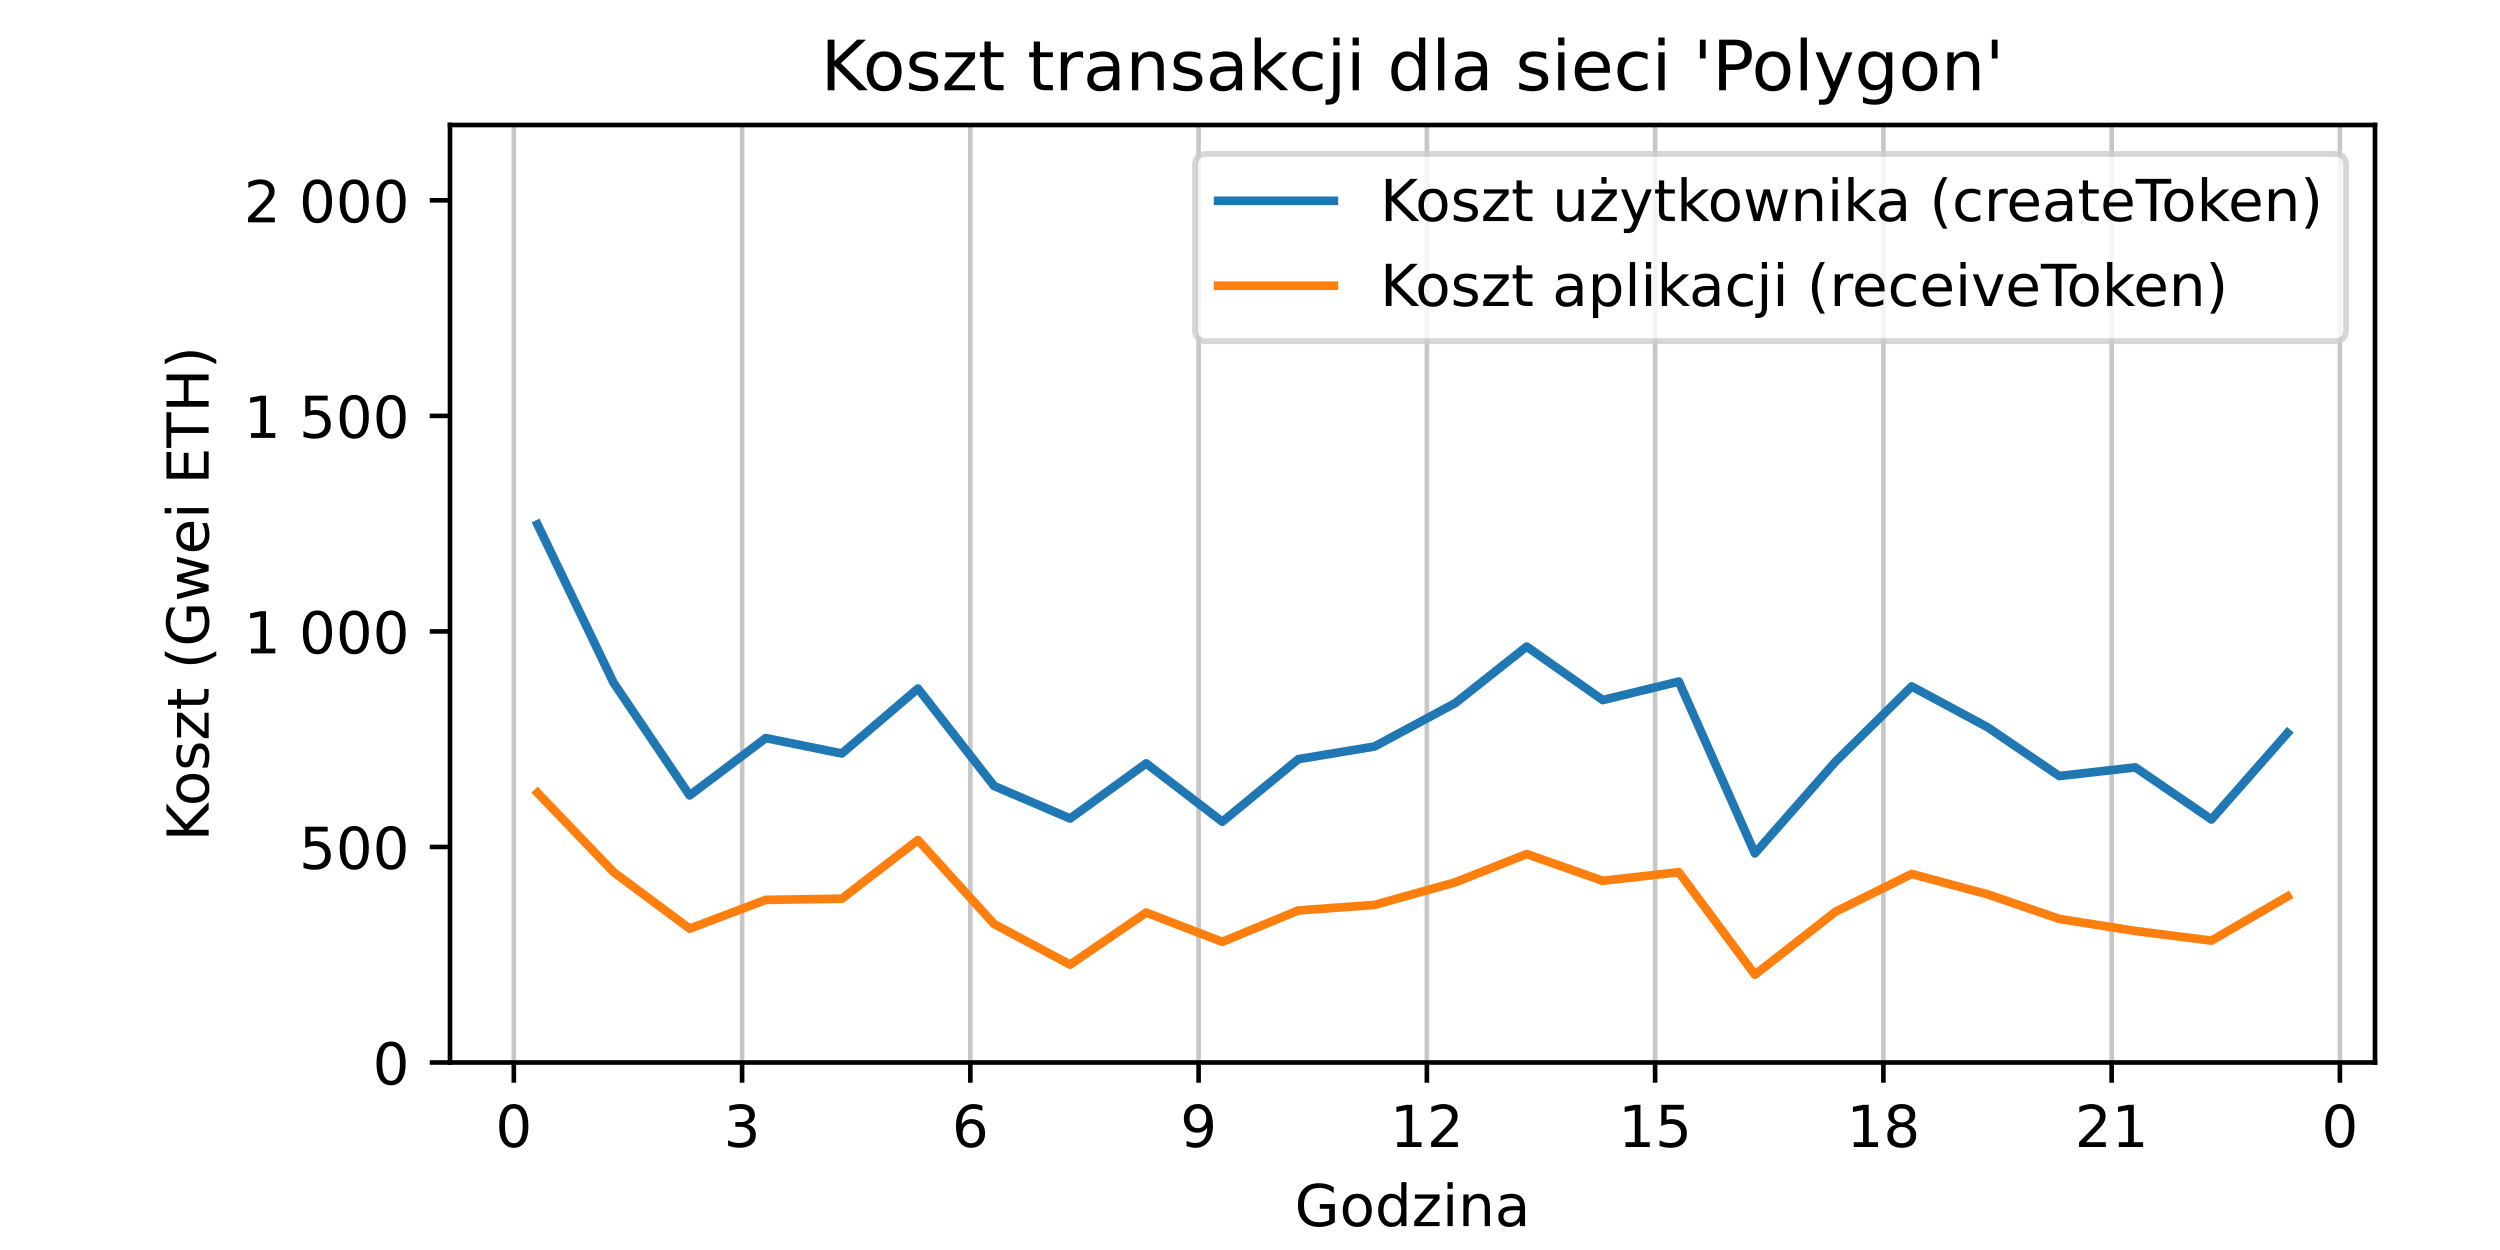
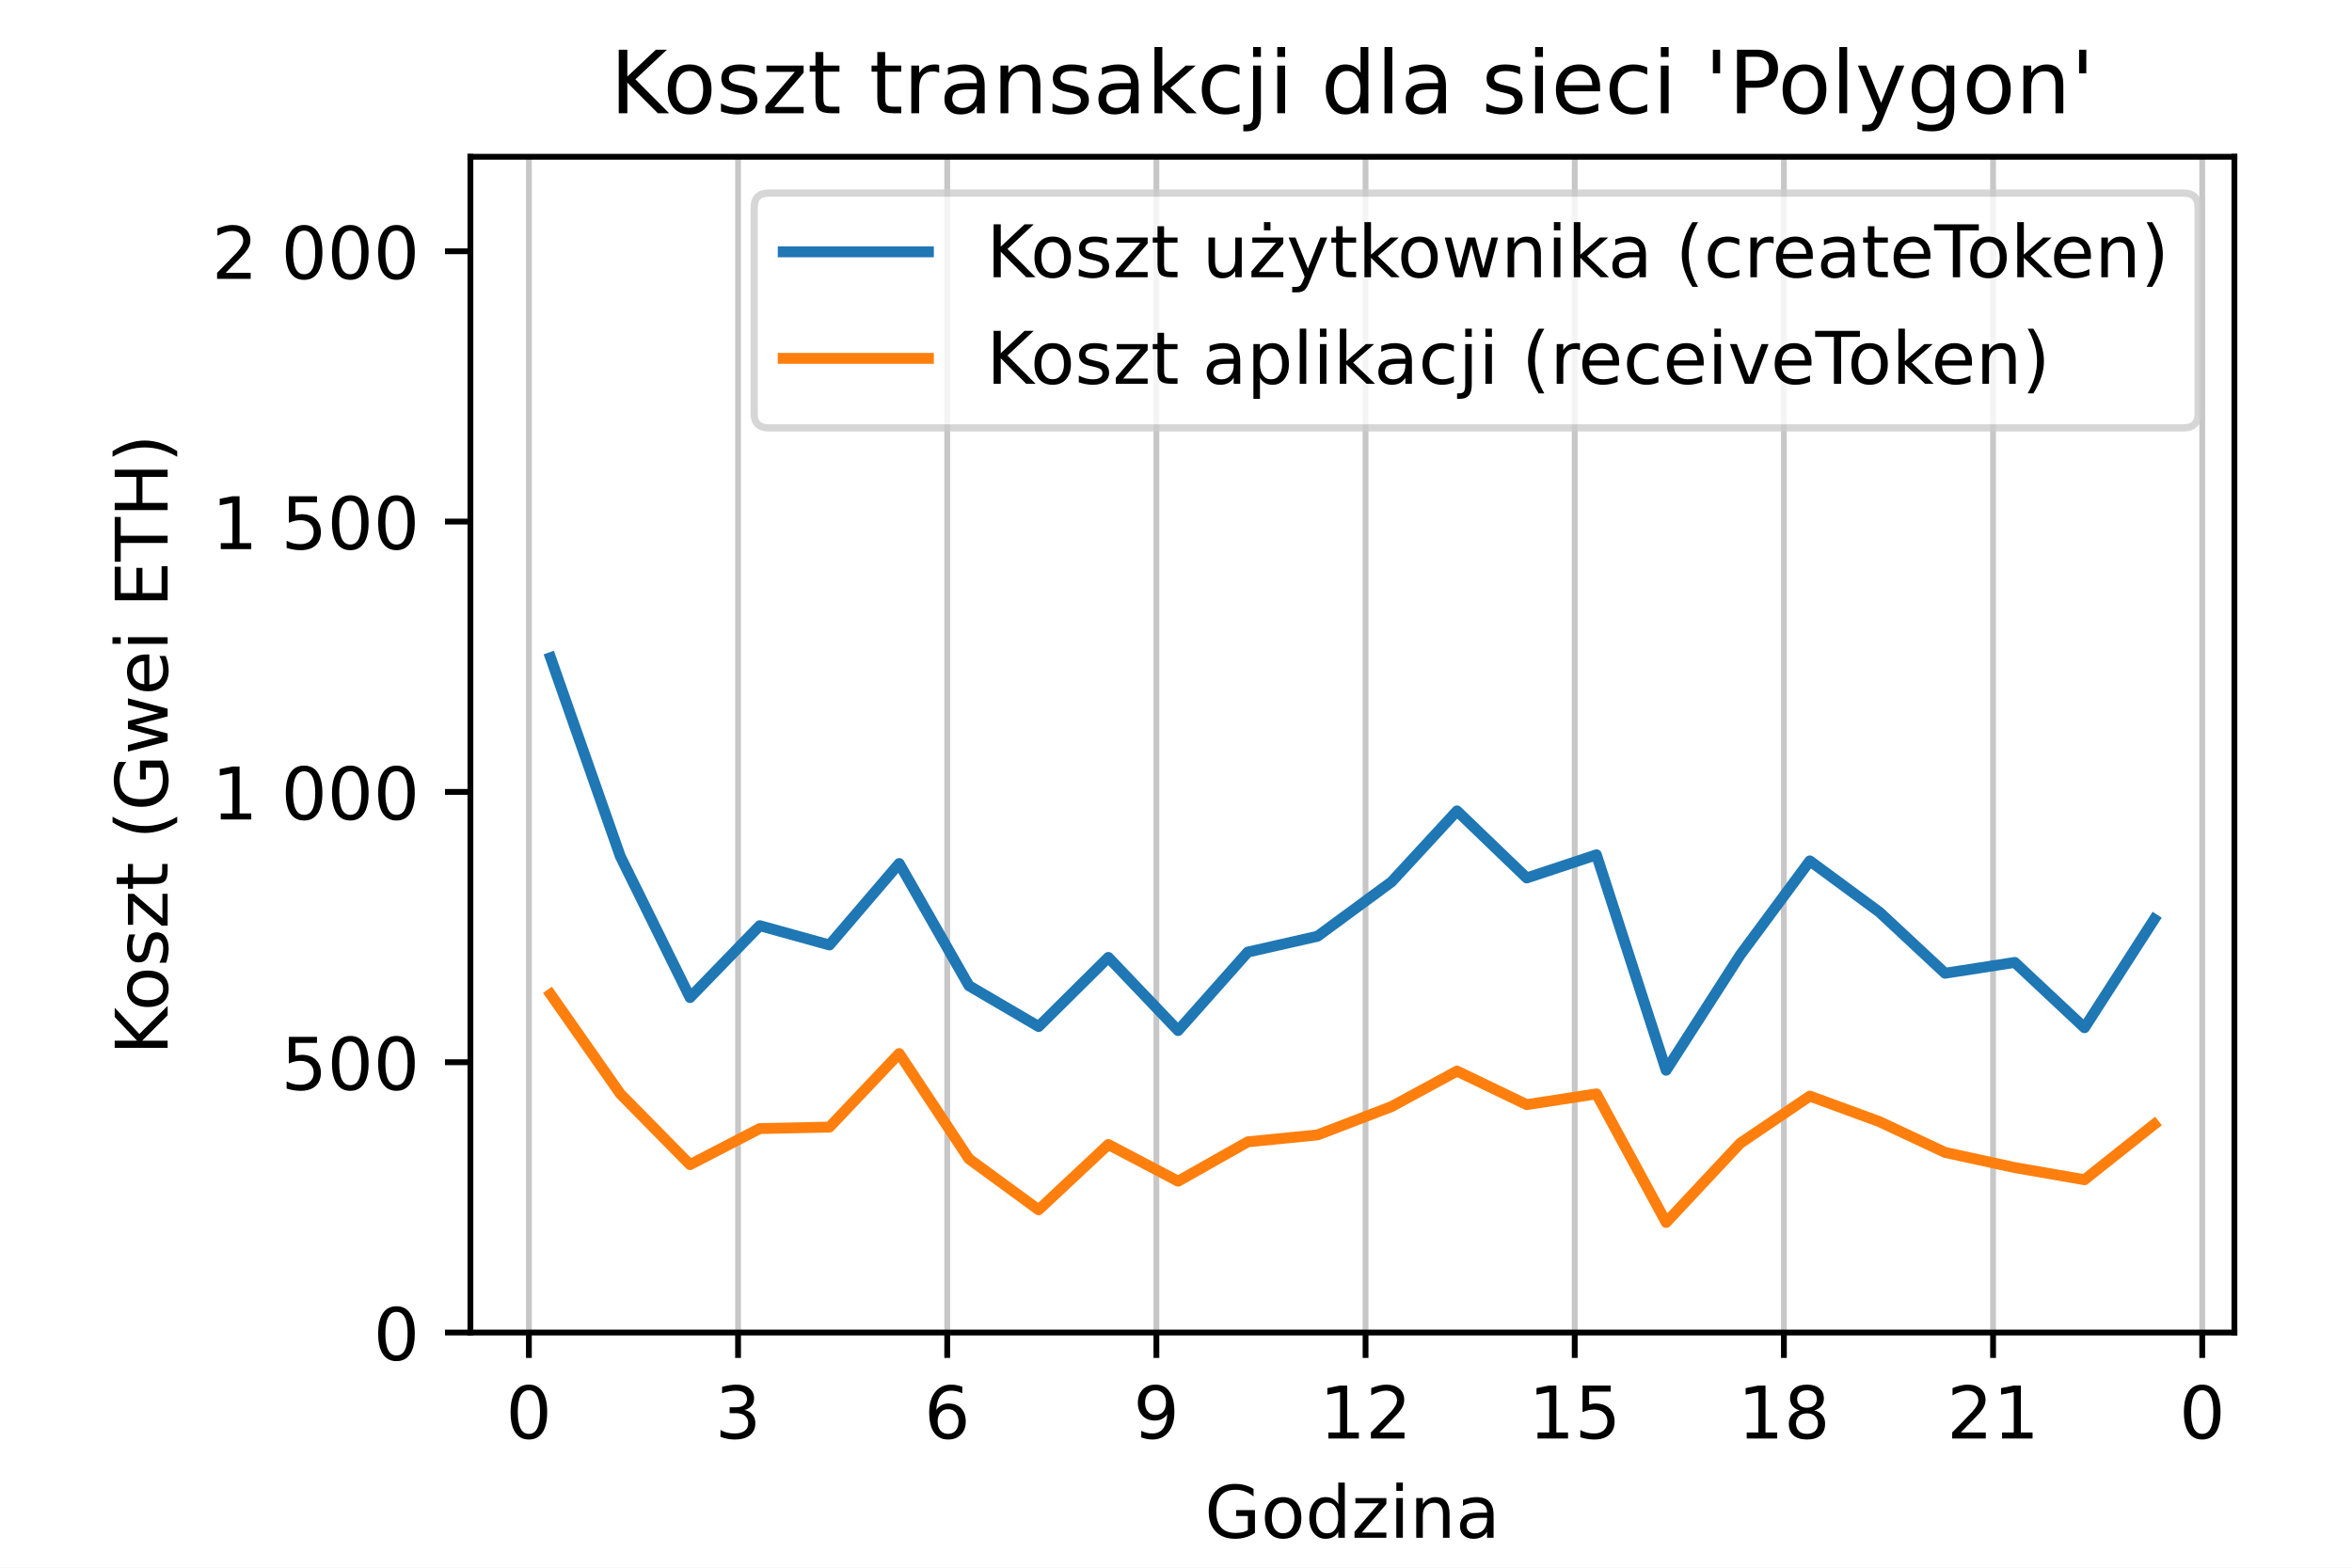
- <svg xmlns="http://www.w3.org/2000/svg" xmlns:xlink="http://www.w3.org/1999/xlink" width="432pt" height="216pt" viewBox="0 0 432 216" version="1.1">
+ <svg xmlns="http://www.w3.org/2000/svg" xmlns:xlink="http://www.w3.org/1999/xlink" width="324pt" height="216pt" viewBox="0 0 324 216" version="1.1">
  <defs>
    <style type="text/css">*{stroke-linejoin: round; stroke-linecap: butt}</style>
  </defs>
  <g id="figure_1">
    <g id="patch_1">
-       <path d="M 0 216  L 432 216  L 432 0  L 0 0  z " style="fill: #ffffff" />
+       <path d="M 0 216  L 324 216  L 324 0  L 0 0  z " style="fill: #ffffff" />
    </g>
    <g id="axes_1">
      <g id="patch_2">
-         <path d="M 77.76 183.6  L 410.4 183.6  L 410.4 21.6  L 77.76 21.6  z " style="fill: #ffffff" />
+         <path d="M 64.8 183.6  L 307.8 183.6  L 307.8 21.6  L 64.8 21.6  z " style="fill: #ffffff" />
      </g>
      <g id="matplotlib.axis_1">
        <g id="xtick_1">
          <g id="line2d_1">
-             <path d="M 88.79 183.6  L 88.79 21.6  " clip-path="url(#pc1ae42c67e)" style="fill: none; stroke: #b0b0b0; stroke-opacity: 0.7; stroke-width: 0.8; stroke-linecap: square" />
+             <path d="M 72.857 183.6  L 72.857 21.6  " clip-path="url(#p6237d3f7ac)" style="fill: none; stroke: #b0b0b0; stroke-opacity: 0.7; stroke-width: 0.8; stroke-linecap: square" />
          </g>
          <g id="line2d_2">
            <defs>
-               <path id="mbc1a3b3633" d="M 0 0  L 0 3.5  " style="stroke: #000000; stroke-width: 0.8" />
-             </defs>
-             <g>
-               <use xlink:href="#mbc1a3b3633" x="88.79" y="183.6" style="stroke: #000000; stroke-width: 0.8" />
+               <path id="me18d2bef8b" d="M 0 0  L 0 3.5  " style="stroke: #000000; stroke-width: 0.8" />
+             </defs>
+             <g>
+               <use xlink:href="#me18d2bef8b" x="72.857" y="183.6" style="stroke: #000000; stroke-width: 0.8" />
            </g>
          </g>
          <g id="text_1">
-             <g transform="translate(85.60837 198.1984)scale(0.1 -0.1)">
+             <g transform="translate(69.6761 198.1984)scale(0.1 -0.1)">
              <defs>
                <path id="DejaVuSans-30" d="M 2034 4250  Q 1547 4250 1301 3770  Q 1056 3291 1056 2328  Q 1056 1369 1301 889  Q 1547 409 2034 409  Q 2525 409 2770 889  Q 3016 1369 3016 2328  Q 3016 3291 2770 3770  Q 2525 4250 2034 4250  z M 2034 4750  Q 2819 4750 3233 4129  Q 3647 3509 3647 2328  Q 3647 1150 3233 529  Q 2819 -91 2034 -91  Q 1250 -91 836 529  Q 422 1150 422 2328  Q 422 3509 836 4129  Q 1250 4750 2034 4750  z " transform="scale(0.015625)" />
              </defs>
              <use xlink:href="#DejaVuSans-30" />
            </g>
          </g>
        </g>
        <g id="xtick_2">
          <g id="line2d_3">
-             <path d="M 128.233 183.6  L 128.233 21.6  " clip-path="url(#pc1ae42c67e)" style="fill: none; stroke: #b0b0b0; stroke-opacity: 0.7; stroke-width: 0.8; stroke-linecap: square" />
+             <path d="M 101.671 183.6  L 101.671 21.6  " clip-path="url(#p6237d3f7ac)" style="fill: none; stroke: #b0b0b0; stroke-opacity: 0.7; stroke-width: 0.8; stroke-linecap: square" />
          </g>
          <g id="line2d_4">
            <g>
-               <use xlink:href="#mbc1a3b3633" x="128.233" y="183.6" style="stroke: #000000; stroke-width: 0.8" />
+               <use xlink:href="#me18d2bef8b" x="101.671" y="183.6" style="stroke: #000000; stroke-width: 0.8" />
            </g>
          </g>
          <g id="text_2">
-             <g transform="translate(125.0514 198.1984)scale(0.1 -0.1)">
+             <g transform="translate(98.48998 198.1984)scale(0.1 -0.1)">
              <defs>
                <path id="DejaVuSans-33" d="M 2597 2516  Q 3050 2419 3304 2112  Q 3559 1806 3559 1356  Q 3559 666 3084 287  Q 2609 -91 1734 -91  Q 1441 -91 1130 -33  Q 819 25 488 141  L 488 750  Q 750 597 1062 519  Q 1375 441 1716 441  Q 2309 441 2620 675  Q 2931 909 2931 1356  Q 2931 1769 2642 2001  Q 2353 2234 1838 2234  L 1294 2234  L 1294 2753  L 1863 2753  Q 2328 2753 2575 2939  Q 2822 3125 2822 3475  Q 2822 3834 2567 4026  Q 2313 4219 1838 4219  Q 1578 4219 1281 4162  Q 984 4106 628 3988  L 628 4550  Q 988 4650 1302 4700  Q 1616 4750 1894 4750  Q 2613 4750 3031 4423  Q 3450 4097 3450 3541  Q 3450 3153 3228 2886  Q 3006 2619 2597 2516  z " transform="scale(0.015625)" />
              </defs>
              <use xlink:href="#DejaVuSans-33" />
            </g>
          </g>
        </g>
        <g id="xtick_3">
          <g id="line2d_5">
-             <path d="M 167.676 183.6  L 167.676 21.6  " clip-path="url(#pc1ae42c67e)" style="fill: none; stroke: #b0b0b0; stroke-opacity: 0.7; stroke-width: 0.8; stroke-linecap: square" />
+             <path d="M 130.485 183.6  L 130.485 21.6  " clip-path="url(#p6237d3f7ac)" style="fill: none; stroke: #b0b0b0; stroke-opacity: 0.7; stroke-width: 0.8; stroke-linecap: square" />
          </g>
          <g id="line2d_6">
            <g>
-               <use xlink:href="#mbc1a3b3633" x="167.676" y="183.6" style="stroke: #000000; stroke-width: 0.8" />
+               <use xlink:href="#me18d2bef8b" x="130.485" y="183.6" style="stroke: #000000; stroke-width: 0.8" />
            </g>
          </g>
          <g id="text_3">
-             <g transform="translate(164.4944 198.1984)scale(0.1 -0.1)">
+             <g transform="translate(127.3039 198.1984)scale(0.1 -0.1)">
              <defs>
                <path id="DejaVuSans-36" d="M 2113 2584  Q 1688 2584 1439 2293  Q 1191 2003 1191 1497  Q 1191 994 1439 701  Q 1688 409 2113 409  Q 2538 409 2786 701  Q 3034 994 3034 1497  Q 3034 2003 2786 2293  Q 2538 2584 2113 2584  z M 3366 4563  L 3366 3988  Q 3128 4100 2886 4159  Q 2644 4219 2406 4219  Q 1781 4219 1451 3797  Q 1122 3375 1075 2522  Q 1259 2794 1537 2939  Q 1816 3084 2150 3084  Q 2853 3084 3261 2657  Q 3669 2231 3669 1497  Q 3669 778 3244 343  Q 2819 -91 2113 -91  Q 1303 -91 875 529  Q 447 1150 447 2328  Q 447 3434 972 4092  Q 1497 4750 2381 4750  Q 2619 4750 2861 4703  Q 3103 4656 3366 4563  z " transform="scale(0.015625)" />
              </defs>
              <use xlink:href="#DejaVuSans-36" />
            </g>
          </g>
        </g>
        <g id="xtick_4">
          <g id="line2d_7">
-             <path d="M 207.119 183.6  L 207.119 21.6  " clip-path="url(#pc1ae42c67e)" style="fill: none; stroke: #b0b0b0; stroke-opacity: 0.7; stroke-width: 0.8; stroke-linecap: square" />
+             <path d="M 159.299 183.6  L 159.299 21.6  " clip-path="url(#p6237d3f7ac)" style="fill: none; stroke: #b0b0b0; stroke-opacity: 0.7; stroke-width: 0.8; stroke-linecap: square" />
          </g>
          <g id="line2d_8">
            <g>
-               <use xlink:href="#mbc1a3b3633" x="207.119" y="183.6" style="stroke: #000000; stroke-width: 0.8" />
+               <use xlink:href="#me18d2bef8b" x="159.299" y="183.6" style="stroke: #000000; stroke-width: 0.8" />
            </g>
          </g>
          <g id="text_4">
-             <g transform="translate(203.9374 198.1984)scale(0.1 -0.1)">
+             <g transform="translate(156.1177 198.1984)scale(0.1 -0.1)">
              <defs>
                <path id="DejaVuSans-39" d="M 703 97  L 703 672  Q 941 559 1184 500  Q 1428 441 1663 441  Q 2288 441 2617 861  Q 2947 1281 2994 2138  Q 2813 1869 2534 1725  Q 2256 1581 1919 1581  Q 1219 1581 811 2004  Q 403 2428 403 3163  Q 403 3881 828 4315  Q 1253 4750 1959 4750  Q 2769 4750 3195 4129  Q 3622 3509 3622 2328  Q 3622 1225 3098 567  Q 2575 -91 1691 -91  Q 1453 -91 1209 -44  Q 966 3 703 97  z M 1959 2075  Q 2384 2075 2632 2365  Q 2881 2656 2881 3163  Q 2881 3666 2632 3958  Q 2384 4250 1959 4250  Q 1534 4250 1286 3958  Q 1038 3666 1038 3163  Q 1038 2656 1286 2365  Q 1534 2075 1959 2075  z " transform="scale(0.015625)" />
              </defs>
              <use xlink:href="#DejaVuSans-39" />
            </g>
          </g>
        </g>
        <g id="xtick_5">
          <g id="line2d_9">
-             <path d="M 246.562 183.6  L 246.562 21.6  " clip-path="url(#pc1ae42c67e)" style="fill: none; stroke: #b0b0b0; stroke-opacity: 0.7; stroke-width: 0.8; stroke-linecap: square" />
+             <path d="M 188.113 183.6  L 188.113 21.6  " clip-path="url(#p6237d3f7ac)" style="fill: none; stroke: #b0b0b0; stroke-opacity: 0.7; stroke-width: 0.8; stroke-linecap: square" />
          </g>
          <g id="line2d_10">
            <g>
-               <use xlink:href="#mbc1a3b3633" x="246.562" y="183.6" style="stroke: #000000; stroke-width: 0.8" />
+               <use xlink:href="#me18d2bef8b" x="188.113" y="183.6" style="stroke: #000000; stroke-width: 0.8" />
            </g>
          </g>
          <g id="text_5">
-             <g transform="translate(240.1991 198.1984)scale(0.1 -0.1)">
+             <g transform="translate(181.7504 198.1984)scale(0.1 -0.1)">
              <defs>
                <path id="DejaVuSans-31" d="M 794 531  L 1825 531  L 1825 4091  L 703 3866  L 703 4441  L 1819 4666  L 2450 4666  L 2450 531  L 3481 531  L 3481 0  L 794 0  L 794 531  z " transform="scale(0.015625)" />
                <path id="DejaVuSans-32" d="M 1228 531  L 3431 531  L 3431 0  L 469 0  L 469 531  Q 828 903 1448 1529  Q 2069 2156 2228 2338  Q 2531 2678 2651 2914  Q 2772 3150 2772 3378  Q 2772 3750 2511 3984  Q 2250 4219 1831 4219  Q 1534 4219 1204 4116  Q 875 4013 500 3803  L 500 4441  Q 881 4594 1212 4672  Q 1544 4750 1819 4750  Q 2544 4750 2975 4387  Q 3406 4025 3406 3419  Q 3406 3131 3298 2873  Q 3191 2616 2906 2266  Q 2828 2175 2409 1742  Q 1991 1309 1228 531  z " transform="scale(0.015625)" />
              </defs>
              <use xlink:href="#DejaVuSans-31" />
              <use xlink:href="#DejaVuSans-32" x="63.623" />
            </g>
          </g>
        </g>
        <g id="xtick_6">
          <g id="line2d_11">
-             <path d="M 286.005 183.6  L 286.005 21.6  " clip-path="url(#pc1ae42c67e)" style="fill: none; stroke: #b0b0b0; stroke-opacity: 0.7; stroke-width: 0.8; stroke-linecap: square" />
+             <path d="M 216.927 183.6  L 216.927 21.6  " clip-path="url(#p6237d3f7ac)" style="fill: none; stroke: #b0b0b0; stroke-opacity: 0.7; stroke-width: 0.8; stroke-linecap: square" />
          </g>
          <g id="line2d_12">
            <g>
-               <use xlink:href="#mbc1a3b3633" x="286.005" y="183.6" style="stroke: #000000; stroke-width: 0.8" />
+               <use xlink:href="#me18d2bef8b" x="216.927" y="183.6" style="stroke: #000000; stroke-width: 0.8" />
            </g>
          </g>
          <g id="text_6">
-             <g transform="translate(279.6421 198.1984)scale(0.1 -0.1)">
+             <g transform="translate(210.5643 198.1984)scale(0.1 -0.1)">
              <defs>
                <path id="DejaVuSans-35" d="M 691 4666  L 3169 4666  L 3169 4134  L 1269 4134  L 1269 2991  Q 1406 3038 1543 3061  Q 1681 3084 1819 3084  Q 2600 3084 3056 2656  Q 3513 2228 3513 1497  Q 3513 744 3044 326  Q 2575 -91 1722 -91  Q 1428 -91 1123 -41  Q 819 9 494 109  L 494 744  Q 775 591 1075 516  Q 1375 441 1709 441  Q 2250 441 2565 725  Q 2881 1009 2881 1497  Q 2881 1984 2565 2268  Q 2250 2553 1709 2553  Q 1456 2553 1204 2497  Q 953 2441 691 2322  L 691 4666  z " transform="scale(0.015625)" />
              </defs>
              <use xlink:href="#DejaVuSans-31" />
              <use xlink:href="#DejaVuSans-35" x="63.623" />
            </g>
          </g>
        </g>
        <g id="xtick_7">
          <g id="line2d_13">
-             <path d="M 325.448 183.6  L 325.448 21.6  " clip-path="url(#pc1ae42c67e)" style="fill: none; stroke: #b0b0b0; stroke-opacity: 0.7; stroke-width: 0.8; stroke-linecap: square" />
+             <path d="M 245.741 183.6  L 245.741 21.6  " clip-path="url(#p6237d3f7ac)" style="fill: none; stroke: #b0b0b0; stroke-opacity: 0.7; stroke-width: 0.8; stroke-linecap: square" />
          </g>
          <g id="line2d_14">
            <g>
-               <use xlink:href="#mbc1a3b3633" x="325.448" y="183.6" style="stroke: #000000; stroke-width: 0.8" />
+               <use xlink:href="#me18d2bef8b" x="245.741" y="183.6" style="stroke: #000000; stroke-width: 0.8" />
            </g>
          </g>
          <g id="text_7">
-             <g transform="translate(319.0851 198.1984)scale(0.1 -0.1)">
+             <g transform="translate(239.3781 198.1984)scale(0.1 -0.1)">
              <defs>
                <path id="DejaVuSans-38" d="M 2034 2216  Q 1584 2216 1326 1975  Q 1069 1734 1069 1313  Q 1069 891 1326 650  Q 1584 409 2034 409  Q 2484 409 2743 651  Q 3003 894 3003 1313  Q 3003 1734 2745 1975  Q 2488 2216 2034 2216  z M 1403 2484  Q 997 2584 770 2862  Q 544 3141 544 3541  Q 544 4100 942 4425  Q 1341 4750 2034 4750  Q 2731 4750 3128 4425  Q 3525 4100 3525 3541  Q 3525 3141 3298 2862  Q 3072 2584 2669 2484  Q 3125 2378 3379 2068  Q 3634 1759 3634 1313  Q 3634 634 3220 271  Q 2806 -91 2034 -91  Q 1263 -91 848 271  Q 434 634 434 1313  Q 434 1759 690 2068  Q 947 2378 1403 2484  z M 1172 3481  Q 1172 3119 1398 2916  Q 1625 2713 2034 2713  Q 2441 2713 2670 2916  Q 2900 3119 2900 3481  Q 2900 3844 2670 4047  Q 2441 4250 2034 4250  Q 1625 4250 1398 4047  Q 1172 3844 1172 3481  z " transform="scale(0.015625)" />
              </defs>
              <use xlink:href="#DejaVuSans-31" />
              <use xlink:href="#DejaVuSans-38" x="63.623" />
            </g>
          </g>
        </g>
        <g id="xtick_8">
          <g id="line2d_15">
-             <path d="M 364.891 183.6  L 364.891 21.6  " clip-path="url(#pc1ae42c67e)" style="fill: none; stroke: #b0b0b0; stroke-opacity: 0.7; stroke-width: 0.8; stroke-linecap: square" />
+             <path d="M 274.555 183.6  L 274.555 21.6  " clip-path="url(#p6237d3f7ac)" style="fill: none; stroke: #b0b0b0; stroke-opacity: 0.7; stroke-width: 0.8; stroke-linecap: square" />
          </g>
          <g id="line2d_16">
            <g>
-               <use xlink:href="#mbc1a3b3633" x="364.891" y="183.6" style="stroke: #000000; stroke-width: 0.8" />
+               <use xlink:href="#me18d2bef8b" x="274.555" y="183.6" style="stroke: #000000; stroke-width: 0.8" />
            </g>
          </g>
          <g id="text_8">
-             <g transform="translate(358.5281 198.1984)scale(0.1 -0.1)">
+             <g transform="translate(268.192 198.1984)scale(0.1 -0.1)">
              <use xlink:href="#DejaVuSans-32" />
              <use xlink:href="#DejaVuSans-31" x="63.623" />
            </g>
          </g>
        </g>
        <g id="xtick_9">
          <g id="line2d_17">
-             <path d="M 404.334 183.6  L 404.334 21.6  " clip-path="url(#pc1ae42c67e)" style="fill: none; stroke: #b0b0b0; stroke-opacity: 0.7; stroke-width: 0.8; stroke-linecap: square" />
+             <path d="M 303.368 183.6  L 303.368 21.6  " clip-path="url(#p6237d3f7ac)" style="fill: none; stroke: #b0b0b0; stroke-opacity: 0.7; stroke-width: 0.8; stroke-linecap: square" />
          </g>
          <g id="line2d_18">
            <g>
-               <use xlink:href="#mbc1a3b3633" x="404.334" y="183.6" style="stroke: #000000; stroke-width: 0.8" />
+               <use xlink:href="#me18d2bef8b" x="303.368" y="183.6" style="stroke: #000000; stroke-width: 0.8" />
            </g>
          </g>
          <g id="text_9">
-             <g transform="translate(401.1524 198.1984)scale(0.1 -0.1)">
+             <g transform="translate(300.1871 198.1984)scale(0.1 -0.1)">
              <use xlink:href="#DejaVuSans-30" />
            </g>
          </g>
        </g>
        <g id="text_10">
-           <g transform="translate(223.7261 211.8766)scale(0.1 -0.1)">
+           <g transform="translate(165.9461 211.8766)scale(0.1 -0.1)">
            <defs>
              <path id="DejaVuSans-47" d="M 3809 666  L 3809 1919  L 2778 1919  L 2778 2438  L 4434 2438  L 4434 434  Q 4069 175 3628 42  Q 3188 -91 2688 -91  Q 1594 -91 976 548  Q 359 1188 359 2328  Q 359 3472 976 4111  Q 1594 4750 2688 4750  Q 3144 4750 3555 4637  Q 3966 4525 4313 4306  L 4313 3634  Q 3963 3931 3569 4081  Q 3175 4231 2741 4231  Q 1884 4231 1454 3753  Q 1025 3275 1025 2328  Q 1025 1384 1454 906  Q 1884 428 2741 428  Q 3075 428 3337 486  Q 3600 544 3809 666  z " transform="scale(0.015625)" />
              <path id="DejaVuSans-6f" d="M 1959 3097  Q 1497 3097 1228 2736  Q 959 2375 959 1747  Q 959 1119 1226 758  Q 1494 397 1959 397  Q 2419 397 2687 759  Q 2956 1122 2956 1747  Q 2956 2369 2687 2733  Q 2419 3097 1959 3097  z M 1959 3584  Q 2709 3584 3137 3096  Q 3566 2609 3566 1747  Q 3566 888 3137 398  Q 2709 -91 1959 -91  Q 1206 -91 779 398  Q 353 888 353 1747  Q 353 2609 779 3096  Q 1206 3584 1959 3584  z " transform="scale(0.015625)" />
              <path id="DejaVuSans-64" d="M 2906 2969  L 2906 4863  L 3481 4863  L 3481 0  L 2906 0  L 2906 525  Q 2725 213 2448 61  Q 2172 -91 1784 -91  Q 1150 -91 751 415  Q 353 922 353 1747  Q 353 2572 751 3078  Q 1150 3584 1784 3584  Q 2172 3584 2448 3432  Q 2725 3281 2906 2969  z M 947 1747  Q 947 1113 1208 752  Q 1469 391 1925 391  Q 2381 391 2643 752  Q 2906 1113 2906 1747  Q 2906 2381 2643 2742  Q 2381 3103 1925 3103  Q 1469 3103 1208 2742  Q 947 2381 947 1747  z " transform="scale(0.015625)" />
              <path id="DejaVuSans-7a" d="M 353 3500  L 3084 3500  L 3084 2975  L 922 459  L 3084 459  L 3084 0  L 275 0  L 275 525  L 2438 3041  L 353 3041  L 353 3500  z " transform="scale(0.015625)" />
              <path id="DejaVuSans-69" d="M 603 3500  L 1178 3500  L 1178 0  L 603 0  L 603 3500  z M 603 4863  L 1178 4863  L 1178 4134  L 603 4134  L 603 4863  z " transform="scale(0.015625)" />
              <path id="DejaVuSans-6e" d="M 3513 2113  L 3513 0  L 2938 0  L 2938 2094  Q 2938 2591 2744 2837  Q 2550 3084 2163 3084  Q 1697 3084 1428 2787  Q 1159 2491 1159 1978  L 1159 0  L 581 0  L 581 3500  L 1159 3500  L 1159 2956  Q 1366 3272 1645 3428  Q 1925 3584 2291 3584  Q 2894 3584 3203 3211  Q 3513 2838 3513 2113  z " transform="scale(0.015625)" />
              <path id="DejaVuSans-61" d="M 2194 1759  Q 1497 1759 1228 1600  Q 959 1441 959 1056  Q 959 750 1161 570  Q 1363 391 1709 391  Q 2188 391 2477 730  Q 2766 1069 2766 1631  L 2766 1759  L 2194 1759  z M 3341 1997  L 3341 0  L 2766 0  L 2766 531  Q 2569 213 2275 61  Q 1981 -91 1556 -91  Q 1019 -91 701 211  Q 384 513 384 1019  Q 384 1609 779 1909  Q 1175 2209 1959 2209  L 2766 2209  L 2766 2266  Q 2766 2663 2505 2880  Q 2244 3097 1772 3097  Q 1472 3097 1187 3025  Q 903 2953 641 2809  L 641 3341  Q 956 3463 1253 3523  Q 1550 3584 1831 3584  Q 2591 3584 2966 3190  Q 3341 2797 3341 1997  z " transform="scale(0.015625)" />
            </defs>
            <use xlink:href="#DejaVuSans-47" />
            <use xlink:href="#DejaVuSans-6f" x="77.49" />
            <use xlink:href="#DejaVuSans-64" x="138.672" />
            <use xlink:href="#DejaVuSans-7a" x="202.148" />
            <use xlink:href="#DejaVuSans-69" x="254.639" />
            <use xlink:href="#DejaVuSans-6e" x="282.422" />
            <use xlink:href="#DejaVuSans-61" x="345.801" />
          </g>
        </g>
      </g>
      <g id="matplotlib.axis_2">
        <g id="ytick_1">
          <g id="line2d_19">
            <defs>
-               <path id="m84ae947410" d="M 0 0  L -3.5 0  " style="stroke: #000000; stroke-width: 0.8" />
-             </defs>
-             <g>
-               <use xlink:href="#m84ae947410" x="77.76" y="183.6" style="stroke: #000000; stroke-width: 0.8" />
+               <path id="m5467efb263" d="M 0 0  L -3.5 0  " style="stroke: #000000; stroke-width: 0.8" />
+             </defs>
+             <g>
+               <use xlink:href="#m5467efb263" x="64.8" y="183.6" style="stroke: #000000; stroke-width: 0.8" />
            </g>
          </g>
          <g id="text_11">
-             <g transform="translate(64.3975 187.3992)scale(0.1 -0.1)">
+             <g transform="translate(51.4375 187.3992)scale(0.1 -0.1)">
              <use xlink:href="#DejaVuSans-30" />
            </g>
          </g>
        </g>
        <g id="ytick_2">
          <g id="line2d_20">
            <g>
-               <use xlink:href="#m84ae947410" x="77.76" y="146.355" style="stroke: #000000; stroke-width: 0.8" />
+               <use xlink:href="#m5467efb263" x="64.8" y="146.355" style="stroke: #000000; stroke-width: 0.8" />
            </g>
          </g>
          <g id="text_12">
-             <g transform="translate(51.6725 150.1542)scale(0.1 -0.1)">
+             <g transform="translate(38.7125 150.1542)scale(0.1 -0.1)">
              <use xlink:href="#DejaVuSans-35" />
              <use xlink:href="#DejaVuSans-30" x="63.623" />
              <use xlink:href="#DejaVuSans-30" x="127.246" />
            </g>
          </g>
        </g>
        <g id="ytick_3">
          <g id="line2d_21">
            <g>
-               <use xlink:href="#m84ae947410" x="77.76" y="109.11" style="stroke: #000000; stroke-width: 0.8" />
+               <use xlink:href="#m5467efb263" x="64.8" y="109.11" style="stroke: #000000; stroke-width: 0.8" />
            </g>
          </g>
          <g id="text_13">
-             <g transform="translate(42.13188 112.9092)scale(0.1 -0.1)">
+             <g transform="translate(29.17188 112.9092)scale(0.1 -0.1)">
              <defs>
                <path id="DejaVuSans-20" transform="scale(0.015625)" />
              </defs>
              <use xlink:href="#DejaVuSans-31" />
              <use xlink:href="#DejaVuSans-20" x="63.623" />
              <use xlink:href="#DejaVuSans-30" x="95.41" />
              <use xlink:href="#DejaVuSans-30" x="159.033" />
              <use xlink:href="#DejaVuSans-30" x="222.656" />
            </g>
          </g>
        </g>
        <g id="ytick_4">
          <g id="line2d_22">
            <g>
-               <use xlink:href="#m84ae947410" x="77.76" y="71.865" style="stroke: #000000; stroke-width: 0.8" />
+               <use xlink:href="#m5467efb263" x="64.8" y="71.865" style="stroke: #000000; stroke-width: 0.8" />
            </g>
          </g>
          <g id="text_14">
-             <g transform="translate(42.13188 75.66413)scale(0.1 -0.1)">
+             <g transform="translate(29.17188 75.66413)scale(0.1 -0.1)">
              <use xlink:href="#DejaVuSans-31" />
              <use xlink:href="#DejaVuSans-20" x="63.623" />
              <use xlink:href="#DejaVuSans-35" x="95.41" />
              <use xlink:href="#DejaVuSans-30" x="159.033" />
              <use xlink:href="#DejaVuSans-30" x="222.656" />
            </g>
          </g>
        </g>
        <g id="ytick_5">
          <g id="line2d_23">
            <g>
-               <use xlink:href="#m84ae947410" x="77.76" y="34.62" style="stroke: #000000; stroke-width: 0.8" />
+               <use xlink:href="#m5467efb263" x="64.8" y="34.62" style="stroke: #000000; stroke-width: 0.8" />
            </g>
          </g>
          <g id="text_15">
-             <g transform="translate(42.13188 38.41911)scale(0.1 -0.1)">
+             <g transform="translate(29.17188 38.41911)scale(0.1 -0.1)">
              <use xlink:href="#DejaVuSans-32" />
              <use xlink:href="#DejaVuSans-20" x="63.623" />
              <use xlink:href="#DejaVuSans-30" x="95.41" />
              <use xlink:href="#DejaVuSans-30" x="159.033" />
              <use xlink:href="#DejaVuSans-30" x="222.656" />
            </g>
          </g>
        </g>
        <g id="text_16">
-           <g transform="translate(36.05219 145.3594)rotate(-90)scale(0.1 -0.1)">
+           <g transform="translate(23.09219 145.3594)rotate(-90)scale(0.1 -0.1)">
            <defs>
              <path id="DejaVuSans-4b" d="M 628 4666  L 1259 4666  L 1259 2694  L 3353 4666  L 4166 4666  L 1850 2491  L 4331 0  L 3500 0  L 1259 2247  L 1259 0  L 628 0  L 628 4666  z " transform="scale(0.015625)" />
              <path id="DejaVuSans-73" d="M 2834 3397  L 2834 2853  Q 2591 2978 2328 3040  Q 2066 3103 1784 3103  Q 1356 3103 1142 2972  Q 928 2841 928 2578  Q 928 2378 1081 2264  Q 1234 2150 1697 2047  L 1894 2003  Q 2506 1872 2764 1633  Q 3022 1394 3022 966  Q 3022 478 2636 193  Q 2250 -91 1575 -91  Q 1294 -91 989 -36  Q 684 19 347 128  L 347 722  Q 666 556 975 473  Q 1284 391 1588 391  Q 1994 391 2212 530  Q 2431 669 2431 922  Q 2431 1156 2273 1281  Q 2116 1406 1581 1522  L 1381 1569  Q 847 1681 609 1914  Q 372 2147 372 2553  Q 372 3047 722 3315  Q 1072 3584 1716 3584  Q 2034 3584 2315 3537  Q 2597 3491 2834 3397  z " transform="scale(0.015625)" />
              <path id="DejaVuSans-74" d="M 1172 4494  L 1172 3500  L 2356 3500  L 2356 3053  L 1172 3053  L 1172 1153  Q 1172 725 1289 603  Q 1406 481 1766 481  L 2356 481  L 2356 0  L 1766 0  Q 1100 0 847 248  Q 594 497 594 1153  L 594 3053  L 172 3053  L 172 3500  L 594 3500  L 594 4494  L 1172 4494  z " transform="scale(0.015625)" />
              <path id="DejaVuSans-28" d="M 1984 4856  Q 1566 4138 1362 3434  Q 1159 2731 1159 2009  Q 1159 1288 1364 580  Q 1569 -128 1984 -844  L 1484 -844  Q 1016 -109 783 600  Q 550 1309 550 2009  Q 550 2706 781 3412  Q 1013 4119 1484 4856  L 1984 4856  z " transform="scale(0.015625)" />
              <path id="DejaVuSans-77" d="M 269 3500  L 844 3500  L 1563 769  L 2278 3500  L 2956 3500  L 3675 769  L 4391 3500  L 4966 3500  L 4050 0  L 3372 0  L 2619 2869  L 1863 0  L 1184 0  L 269 3500  z " transform="scale(0.015625)" />
              <path id="DejaVuSans-65" d="M 3597 1894  L 3597 1613  L 953 1613  Q 991 1019 1311 708  Q 1631 397 2203 397  Q 2534 397 2845 478  Q 3156 559 3463 722  L 3463 178  Q 3153 47 2828 -22  Q 2503 -91 2169 -91  Q 1331 -91 842 396  Q 353 884 353 1716  Q 353 2575 817 3079  Q 1281 3584 2069 3584  Q 2775 3584 3186 3129  Q 3597 2675 3597 1894  z M 3022 2063  Q 3016 2534 2758 2815  Q 2500 3097 2075 3097  Q 1594 3097 1305 2825  Q 1016 2553 972 2059  L 3022 2063  z " transform="scale(0.015625)" />
              <path id="DejaVuSans-45" d="M 628 4666  L 3578 4666  L 3578 4134  L 1259 4134  L 1259 2753  L 3481 2753  L 3481 2222  L 1259 2222  L 1259 531  L 3634 531  L 3634 0  L 628 0  L 628 4666  z " transform="scale(0.015625)" />
              <path id="DejaVuSans-54" d="M -19 4666  L 3928 4666  L 3928 4134  L 2272 4134  L 2272 0  L 1638 0  L 1638 4134  L -19 4134  L -19 4666  z " transform="scale(0.015625)" />
              <path id="DejaVuSans-48" d="M 628 4666  L 1259 4666  L 1259 2753  L 3553 2753  L 3553 4666  L 4184 4666  L 4184 0  L 3553 0  L 3553 2222  L 1259 2222  L 1259 0  L 628 0  L 628 4666  z " transform="scale(0.015625)" />
              <path id="DejaVuSans-29" d="M 513 4856  L 1013 4856  Q 1481 4119 1714 3412  Q 1947 2706 1947 2009  Q 1947 1309 1714 600  Q 1481 -109 1013 -844  L 513 -844  Q 928 -128 1133 580  Q 1338 1288 1338 2009  Q 1338 2731 1133 3434  Q 928 4138 513 4856  z " transform="scale(0.015625)" />
            </defs>
            <use xlink:href="#DejaVuSans-4b" />
            <use xlink:href="#DejaVuSans-6f" x="60.576" />
            <use xlink:href="#DejaVuSans-73" x="121.758" />
            <use xlink:href="#DejaVuSans-7a" x="173.857" />
            <use xlink:href="#DejaVuSans-74" x="226.348" />
            <use xlink:href="#DejaVuSans-20" x="265.557" />
            <use xlink:href="#DejaVuSans-28" x="297.344" />
            <use xlink:href="#DejaVuSans-47" x="336.357" />
            <use xlink:href="#DejaVuSans-77" x="413.848" />
            <use xlink:href="#DejaVuSans-65" x="495.635" />
            <use xlink:href="#DejaVuSans-69" x="557.158" />
            <use xlink:href="#DejaVuSans-20" x="584.941" />
            <use xlink:href="#DejaVuSans-45" x="616.729" />
            <use xlink:href="#DejaVuSans-54" x="679.912" />
            <use xlink:href="#DejaVuSans-48" x="740.996" />
            <use xlink:href="#DejaVuSans-29" x="816.191" />
          </g>
        </g>
      </g>
      <g id="line2d_24">
-         <path d="M 92.88 90.616  L 106.028 117.986  L 119.175 137.445  L 132.323 127.541  L 145.471 130.202  L 158.618 118.978  L 171.773 135.814  L 184.914 141.439  L 198.061 131.916  L 211.213 141.993  L 224.36 131.179  L 237.508 128.998  L 251.463 121.502  L 263.803 111.73  L 276.955 120.969  L 290.099 117.779  L 303.246 147.459  L 317.197 131.593  L 330.338 118.615  L 343.493 125.691  L 355.837 134.097  L 368.985 132.604  L 382.132 141.602  L 395.28 126.664  " clip-path="url(#pc1ae42c67e)" style="fill: none; stroke: #1f77b4; stroke-width: 1.5; stroke-linecap: square" />
+         <path d="M 75.845 90.616  L 85.45 117.986  L 95.055 137.445  L 104.659 127.541  L 114.264 130.202  L 123.869 118.978  L 133.479 135.814  L 143.078 141.439  L 152.682 131.916  L 162.29 141.993  L 171.894 131.179  L 181.499 128.998  L 191.693 121.502  L 200.708 111.73  L 210.316 120.969  L 219.918 117.779  L 229.522 147.459  L 239.714 131.593  L 249.313 118.615  L 258.923 125.691  L 267.941 134.097  L 277.545 132.604  L 287.15 141.602  L 296.755 126.664  " clip-path="url(#p6237d3f7ac)" style="fill: none; stroke: #1f77b4; stroke-width: 1.5; stroke-linecap: square" />
      </g>
      <g id="line2d_25">
-         <path d="M 92.88 136.996  L 106.028 150.706  L 119.175 160.465  L 132.323 155.497  L 145.471 155.293  L 158.618 145.162  L 171.773 159.668  L 184.914 166.688  L 198.061 157.696  L 211.213 162.747  L 224.36 157.325  L 237.508 156.373  L 251.463 152.468  L 263.803 147.577  L 276.955 152.2  L 290.099 150.718  L 303.246 168.429  L 317.197 157.528  L 330.338 151.024  L 343.493 154.552  L 355.837 158.782  L 368.985 160.873  L 382.132 162.544  L 395.28 154.914  " clip-path="url(#pc1ae42c67e)" style="fill: none; stroke: #ff7f0e; stroke-width: 1.5; stroke-linecap: square" />
+         <path d="M 75.845 136.996  L 85.45 150.706  L 95.055 160.465  L 104.659 155.497  L 114.264 155.293  L 123.869 145.162  L 133.479 159.668  L 143.078 166.688  L 152.682 157.696  L 162.29 162.747  L 171.894 157.325  L 181.499 156.373  L 191.693 152.468  L 200.708 147.577  L 210.316 152.2  L 219.918 150.718  L 229.522 168.429  L 239.714 157.528  L 249.313 151.024  L 258.923 154.552  L 267.941 158.782  L 277.545 160.873  L 287.15 162.544  L 296.755 154.914  " clip-path="url(#p6237d3f7ac)" style="fill: none; stroke: #ff7f0e; stroke-width: 1.5; stroke-linecap: square" />
      </g>
      <g id="patch_3">
-         <path d="M 77.76 183.6  L 77.76 21.6  " style="fill: none; stroke: #000000; stroke-width: 0.8; stroke-linejoin: miter; stroke-linecap: square" />
+         <path d="M 64.8 183.6  L 64.8 21.6  " style="fill: none; stroke: #000000; stroke-width: 0.8; stroke-linejoin: miter; stroke-linecap: square" />
      </g>
      <g id="patch_4">
-         <path d="M 410.4 183.6  L 410.4 21.6  " style="fill: none; stroke: #000000; stroke-width: 0.8; stroke-linejoin: miter; stroke-linecap: square" />
+         <path d="M 307.8 183.6  L 307.8 21.6  " style="fill: none; stroke: #000000; stroke-width: 0.8; stroke-linejoin: miter; stroke-linecap: square" />
      </g>
      <g id="patch_5">
-         <path d="M 77.76 183.6  L 410.4 183.6  " style="fill: none; stroke: #000000; stroke-width: 0.8; stroke-linejoin: miter; stroke-linecap: square" />
+         <path d="M 64.8 183.6  L 307.8 183.6  " style="fill: none; stroke: #000000; stroke-width: 0.8; stroke-linejoin: miter; stroke-linecap: square" />
      </g>
      <g id="patch_6">
-         <path d="M 77.76 21.6  L 410.4 21.6  " style="fill: none; stroke: #000000; stroke-width: 0.8; stroke-linejoin: miter; stroke-linecap: square" />
+         <path d="M 64.8 21.6  L 307.8 21.6  " style="fill: none; stroke: #000000; stroke-width: 0.8; stroke-linejoin: miter; stroke-linecap: square" />
      </g>
      <g id="text_17">
-         <g transform="translate(141.8381 15.6)scale(0.12 -0.12)">
+         <g transform="translate(84.05813 15.6)scale(0.12 -0.12)">
          <defs>
            <path id="DejaVuSans-72" d="M 2631 2963  Q 2534 3019 2420 3045  Q 2306 3072 2169 3072  Q 1681 3072 1420 2755  Q 1159 2438 1159 1844  L 1159 0  L 581 0  L 581 3500  L 1159 3500  L 1159 2956  Q 1341 3275 1631 3429  Q 1922 3584 2338 3584  Q 2397 3584 2469 3576  Q 2541 3569 2628 3553  L 2631 2963  z " transform="scale(0.015625)" />
            <path id="DejaVuSans-6b" d="M 581 4863  L 1159 4863  L 1159 1991  L 2875 3500  L 3609 3500  L 1753 1863  L 3688 0  L 2938 0  L 1159 1709  L 1159 0  L 581 0  L 581 4863  z " transform="scale(0.015625)" />
            <path id="DejaVuSans-63" d="M 3122 3366  L 3122 2828  Q 2878 2963 2633 3030  Q 2388 3097 2138 3097  Q 1578 3097 1268 2742  Q 959 2388 959 1747  Q 959 1106 1268 751  Q 1578 397 2138 397  Q 2388 397 2633 464  Q 2878 531 3122 666  L 3122 134  Q 2881 22 2623 -34  Q 2366 -91 2075 -91  Q 1284 -91 818 406  Q 353 903 353 1747  Q 353 2603 823 3093  Q 1294 3584 2113 3584  Q 2378 3584 2631 3529  Q 2884 3475 3122 3366  z " transform="scale(0.015625)" />
            <path id="DejaVuSans-6a" d="M 603 3500  L 1178 3500  L 1178 -63  Q 1178 -731 923 -1031  Q 669 -1331 103 -1331  L -116 -1331  L -116 -844  L 38 -844  Q 366 -844 484 -692  Q 603 -541 603 -63  L 603 3500  z M 603 4863  L 1178 4863  L 1178 4134  L 603 4134  L 603 4863  z " transform="scale(0.015625)" />
            <path id="DejaVuSans-6c" d="M 603 4863  L 1178 4863  L 1178 0  L 603 0  L 603 4863  z " transform="scale(0.015625)" />
            <path id="DejaVuSans-27" d="M 1147 4666  L 1147 2931  L 616 2931  L 616 4666  L 1147 4666  z " transform="scale(0.015625)" />
            <path id="DejaVuSans-50" d="M 1259 4147  L 1259 2394  L 2053 2394  Q 2494 2394 2734 2622  Q 2975 2850 2975 3272  Q 2975 3691 2734 3919  Q 2494 4147 2053 4147  L 1259 4147  z M 628 4666  L 2053 4666  Q 2838 4666 3239 4311  Q 3641 3956 3641 3272  Q 3641 2581 3239 2228  Q 2838 1875 2053 1875  L 1259 1875  L 1259 0  L 628 0  L 628 4666  z " transform="scale(0.015625)" />
            <path id="DejaVuSans-79" d="M 2059 -325  Q 1816 -950 1584 -1140  Q 1353 -1331 966 -1331  L 506 -1331  L 506 -850  L 844 -850  Q 1081 -850 1212 -737  Q 1344 -625 1503 -206  L 1606 56  L 191 3500  L 800 3500  L 1894 763  L 2988 3500  L 3597 3500  L 2059 -325  z " transform="scale(0.015625)" />
            <path id="DejaVuSans-67" d="M 2906 1791  Q 2906 2416 2648 2759  Q 2391 3103 1925 3103  Q 1463 3103 1205 2759  Q 947 2416 947 1791  Q 947 1169 1205 825  Q 1463 481 1925 481  Q 2391 481 2648 825  Q 2906 1169 2906 1791  z M 3481 434  Q 3481 -459 3084 -895  Q 2688 -1331 1869 -1331  Q 1566 -1331 1297 -1286  Q 1028 -1241 775 -1147  L 775 -588  Q 1028 -725 1275 -790  Q 1522 -856 1778 -856  Q 2344 -856 2625 -561  Q 2906 -266 2906 331  L 2906 616  Q 2728 306 2450 153  Q 2172 0 1784 0  Q 1141 0 747 490  Q 353 981 353 1791  Q 353 2603 747 3093  Q 1141 3584 1784 3584  Q 2172 3584 2450 3431  Q 2728 3278 2906 2969  L 2906 3500  L 3481 3500  L 3481 434  z " transform="scale(0.015625)" />
          </defs>
          <use xlink:href="#DejaVuSans-4b" />
          <use xlink:href="#DejaVuSans-6f" x="60.576" />
          <use xlink:href="#DejaVuSans-73" x="121.758" />
          <use xlink:href="#DejaVuSans-7a" x="173.857" />
          <use xlink:href="#DejaVuSans-74" x="226.348" />
          <use xlink:href="#DejaVuSans-20" x="265.557" />
          <use xlink:href="#DejaVuSans-74" x="297.344" />
          <use xlink:href="#DejaVuSans-72" x="336.553" />
          <use xlink:href="#DejaVuSans-61" x="377.666" />
          <use xlink:href="#DejaVuSans-6e" x="438.945" />
          <use xlink:href="#DejaVuSans-73" x="502.324" />
          <use xlink:href="#DejaVuSans-61" x="554.424" />
          <use xlink:href="#DejaVuSans-6b" x="615.703" />
          <use xlink:href="#DejaVuSans-63" x="673.613" />
          <use xlink:href="#DejaVuSans-6a" x="728.594" />
          <use xlink:href="#DejaVuSans-69" x="756.377" />
          <use xlink:href="#DejaVuSans-20" x="784.16" />
          <use xlink:href="#DejaVuSans-64" x="815.947" />
          <use xlink:href="#DejaVuSans-6c" x="879.424" />
          <use xlink:href="#DejaVuSans-61" x="907.207" />
          <use xlink:href="#DejaVuSans-20" x="968.486" />
          <use xlink:href="#DejaVuSans-73" x="1000.273" />
          <use xlink:href="#DejaVuSans-69" x="1052.373" />
          <use xlink:href="#DejaVuSans-65" x="1080.156" />
          <use xlink:href="#DejaVuSans-63" x="1141.68" />
          <use xlink:href="#DejaVuSans-69" x="1196.66" />
          <use xlink:href="#DejaVuSans-20" x="1224.443" />
          <use xlink:href="#DejaVuSans-27" x="1256.23" />
          <use xlink:href="#DejaVuSans-50" x="1283.721" />
          <use xlink:href="#DejaVuSans-6f" x="1340.398" />
          <use xlink:href="#DejaVuSans-6c" x="1401.58" />
          <use xlink:href="#DejaVuSans-79" x="1429.363" />
          <use xlink:href="#DejaVuSans-67" x="1488.543" />
          <use xlink:href="#DejaVuSans-6f" x="1552.02" />
          <use xlink:href="#DejaVuSans-6e" x="1613.201" />
          <use xlink:href="#DejaVuSans-27" x="1676.58" />
        </g>
      </g>
      <g id="legend_1">
        <g id="patch_7">
-           <path d="M 208.492 58.956  L 403.4 58.956  Q 405.4 58.956 405.4 56.956  L 405.4 28.6  Q 405.4 26.6 403.4 26.6  L 208.492 26.6  Q 206.492 26.6 206.492 28.6  L 206.492 56.956  Q 206.492 58.956 208.492 58.956  z " style="fill: #ffffff; opacity: 0.8; stroke: #cccccc; stroke-linejoin: miter" />
+           <path d="M 105.892 58.956  L 300.8 58.956  Q 302.8 58.956 302.8 56.956  L 302.8 28.6  Q 302.8 26.6 300.8 26.6  L 105.892 26.6  Q 103.892 26.6 103.892 28.6  L 103.892 56.956  Q 103.892 58.956 105.892 58.956  z " style="fill: #ffffff; opacity: 0.8; stroke: #cccccc; stroke-linejoin: miter" />
        </g>
        <g id="line2d_26">
-           <path d="M 210.492 34.698  L 220.492 34.698  L 230.492 34.698  " style="fill: none; stroke: #1f77b4; stroke-width: 1.5; stroke-linecap: square" />
+           <path d="M 107.892 34.698  L 117.892 34.698  L 127.892 34.698  " style="fill: none; stroke: #1f77b4; stroke-width: 1.5; stroke-linecap: square" />
        </g>
        <g id="text_18">
-           <g transform="translate(238.4922 38.19844)scale(0.1 -0.1)">
+           <g transform="translate(135.8922 38.19844)scale(0.1 -0.1)">
            <defs>
              <path id="DejaVuSans-75" d="M 544 1381  L 544 3500  L 1119 3500  L 1119 1403  Q 1119 906 1312 657  Q 1506 409 1894 409  Q 2359 409 2629 706  Q 2900 1003 2900 1516  L 2900 3500  L 3475 3500  L 3475 0  L 2900 0  L 2900 538  Q 2691 219 2414 64  Q 2138 -91 1772 -91  Q 1169 -91 856 284  Q 544 659 544 1381  z M 1991 3584  L 1991 3584  z " transform="scale(0.015625)" />
              <path id="DejaVuSans-17c" d="M 1378 4863  L 1953 4863  L 1953 4134  L 1378 4134  L 1378 4863  z M 1672 3584  L 1672 3584  z M 353 3500  L 3084 3500  L 3084 2975  L 922 459  L 3084 459  L 3084 0  L 275 0  L 275 525  L 2438 3041  L 353 3041  L 353 3500  z " transform="scale(0.015625)" />
            </defs>
            <use xlink:href="#DejaVuSans-4b" />
            <use xlink:href="#DejaVuSans-6f" x="60.576" />
            <use xlink:href="#DejaVuSans-73" x="121.758" />
            <use xlink:href="#DejaVuSans-7a" x="173.857" />
            <use xlink:href="#DejaVuSans-74" x="226.348" />
            <use xlink:href="#DejaVuSans-20" x="265.557" />
            <use xlink:href="#DejaVuSans-75" x="297.344" />
            <use xlink:href="#DejaVuSans-17c" x="360.723" />
            <use xlink:href="#DejaVuSans-79" x="413.213" />
            <use xlink:href="#DejaVuSans-74" x="472.393" />
            <use xlink:href="#DejaVuSans-6b" x="511.602" />
            <use xlink:href="#DejaVuSans-6f" x="565.887" />
            <use xlink:href="#DejaVuSans-77" x="627.068" />
            <use xlink:href="#DejaVuSans-6e" x="708.855" />
            <use xlink:href="#DejaVuSans-69" x="772.234" />
            <use xlink:href="#DejaVuSans-6b" x="800.018" />
            <use xlink:href="#DejaVuSans-61" x="856.178" />
            <use xlink:href="#DejaVuSans-20" x="917.457" />
            <use xlink:href="#DejaVuSans-28" x="949.244" />
            <use xlink:href="#DejaVuSans-63" x="988.258" />
            <use xlink:href="#DejaVuSans-72" x="1043.238" />
            <use xlink:href="#DejaVuSans-65" x="1082.102" />
            <use xlink:href="#DejaVuSans-61" x="1143.625" />
            <use xlink:href="#DejaVuSans-74" x="1204.904" />
            <use xlink:href="#DejaVuSans-65" x="1244.113" />
            <use xlink:href="#DejaVuSans-54" x="1305.637" />
            <use xlink:href="#DejaVuSans-6f" x="1349.721" />
            <use xlink:href="#DejaVuSans-6b" x="1410.902" />
            <use xlink:href="#DejaVuSans-65" x="1465.188" />
            <use xlink:href="#DejaVuSans-6e" x="1526.711" />
            <use xlink:href="#DejaVuSans-29" x="1590.09" />
          </g>
        </g>
        <g id="line2d_27">
-           <path d="M 210.492 49.377  L 220.492 49.377  L 230.492 49.377  " style="fill: none; stroke: #ff7f0e; stroke-width: 1.5; stroke-linecap: square" />
+           <path d="M 107.892 49.377  L 117.892 49.377  L 127.892 49.377  " style="fill: none; stroke: #ff7f0e; stroke-width: 1.5; stroke-linecap: square" />
        </g>
        <g id="text_19">
-           <g transform="translate(238.4922 52.87656)scale(0.1 -0.1)">
+           <g transform="translate(135.8922 52.87656)scale(0.1 -0.1)">
            <defs>
              <path id="DejaVuSans-70" d="M 1159 525  L 1159 -1331  L 581 -1331  L 581 3500  L 1159 3500  L 1159 2969  Q 1341 3281 1617 3432  Q 1894 3584 2278 3584  Q 2916 3584 3314 3078  Q 3713 2572 3713 1747  Q 3713 922 3314 415  Q 2916 -91 2278 -91  Q 1894 -91 1617 61  Q 1341 213 1159 525  z M 3116 1747  Q 3116 2381 2855 2742  Q 2594 3103 2138 3103  Q 1681 3103 1420 2742  Q 1159 2381 1159 1747  Q 1159 1113 1420 752  Q 1681 391 2138 391  Q 2594 391 2855 752  Q 3116 1113 3116 1747  z " transform="scale(0.015625)" />
              <path id="DejaVuSans-76" d="M 191 3500  L 800 3500  L 1894 563  L 2988 3500  L 3597 3500  L 2284 0  L 1503 0  L 191 3500  z " transform="scale(0.015625)" />
            </defs>
            <use xlink:href="#DejaVuSans-4b" />
            <use xlink:href="#DejaVuSans-6f" x="60.576" />
            <use xlink:href="#DejaVuSans-73" x="121.758" />
            <use xlink:href="#DejaVuSans-7a" x="173.857" />
            <use xlink:href="#DejaVuSans-74" x="226.348" />
            <use xlink:href="#DejaVuSans-20" x="265.557" />
            <use xlink:href="#DejaVuSans-61" x="297.344" />
            <use xlink:href="#DejaVuSans-70" x="358.623" />
            <use xlink:href="#DejaVuSans-6c" x="422.1" />
            <use xlink:href="#DejaVuSans-69" x="449.883" />
            <use xlink:href="#DejaVuSans-6b" x="477.666" />
            <use xlink:href="#DejaVuSans-61" x="533.826" />
            <use xlink:href="#DejaVuSans-63" x="595.105" />
            <use xlink:href="#DejaVuSans-6a" x="650.086" />
            <use xlink:href="#DejaVuSans-69" x="677.869" />
            <use xlink:href="#DejaVuSans-20" x="705.652" />
            <use xlink:href="#DejaVuSans-28" x="737.439" />
            <use xlink:href="#DejaVuSans-72" x="776.453" />
            <use xlink:href="#DejaVuSans-65" x="815.316" />
            <use xlink:href="#DejaVuSans-63" x="876.84" />
            <use xlink:href="#DejaVuSans-65" x="931.82" />
            <use xlink:href="#DejaVuSans-69" x="993.344" />
            <use xlink:href="#DejaVuSans-76" x="1021.127" />
            <use xlink:href="#DejaVuSans-65" x="1080.307" />
            <use xlink:href="#DejaVuSans-54" x="1141.83" />
            <use xlink:href="#DejaVuSans-6f" x="1185.914" />
            <use xlink:href="#DejaVuSans-6b" x="1247.096" />
            <use xlink:href="#DejaVuSans-65" x="1301.381" />
            <use xlink:href="#DejaVuSans-6e" x="1362.904" />
            <use xlink:href="#DejaVuSans-29" x="1426.283" />
          </g>
        </g>
      </g>
    </g>
  </g>
  <defs>
-     <clipPath id="pc1ae42c67e">
-       <rect x="77.76" y="21.6" width="332.64" height="162" />
+     <clipPath id="p6237d3f7ac">
+       <rect x="64.8" y="21.6" width="243" height="162" />
    </clipPath>
  </defs>
</svg>
